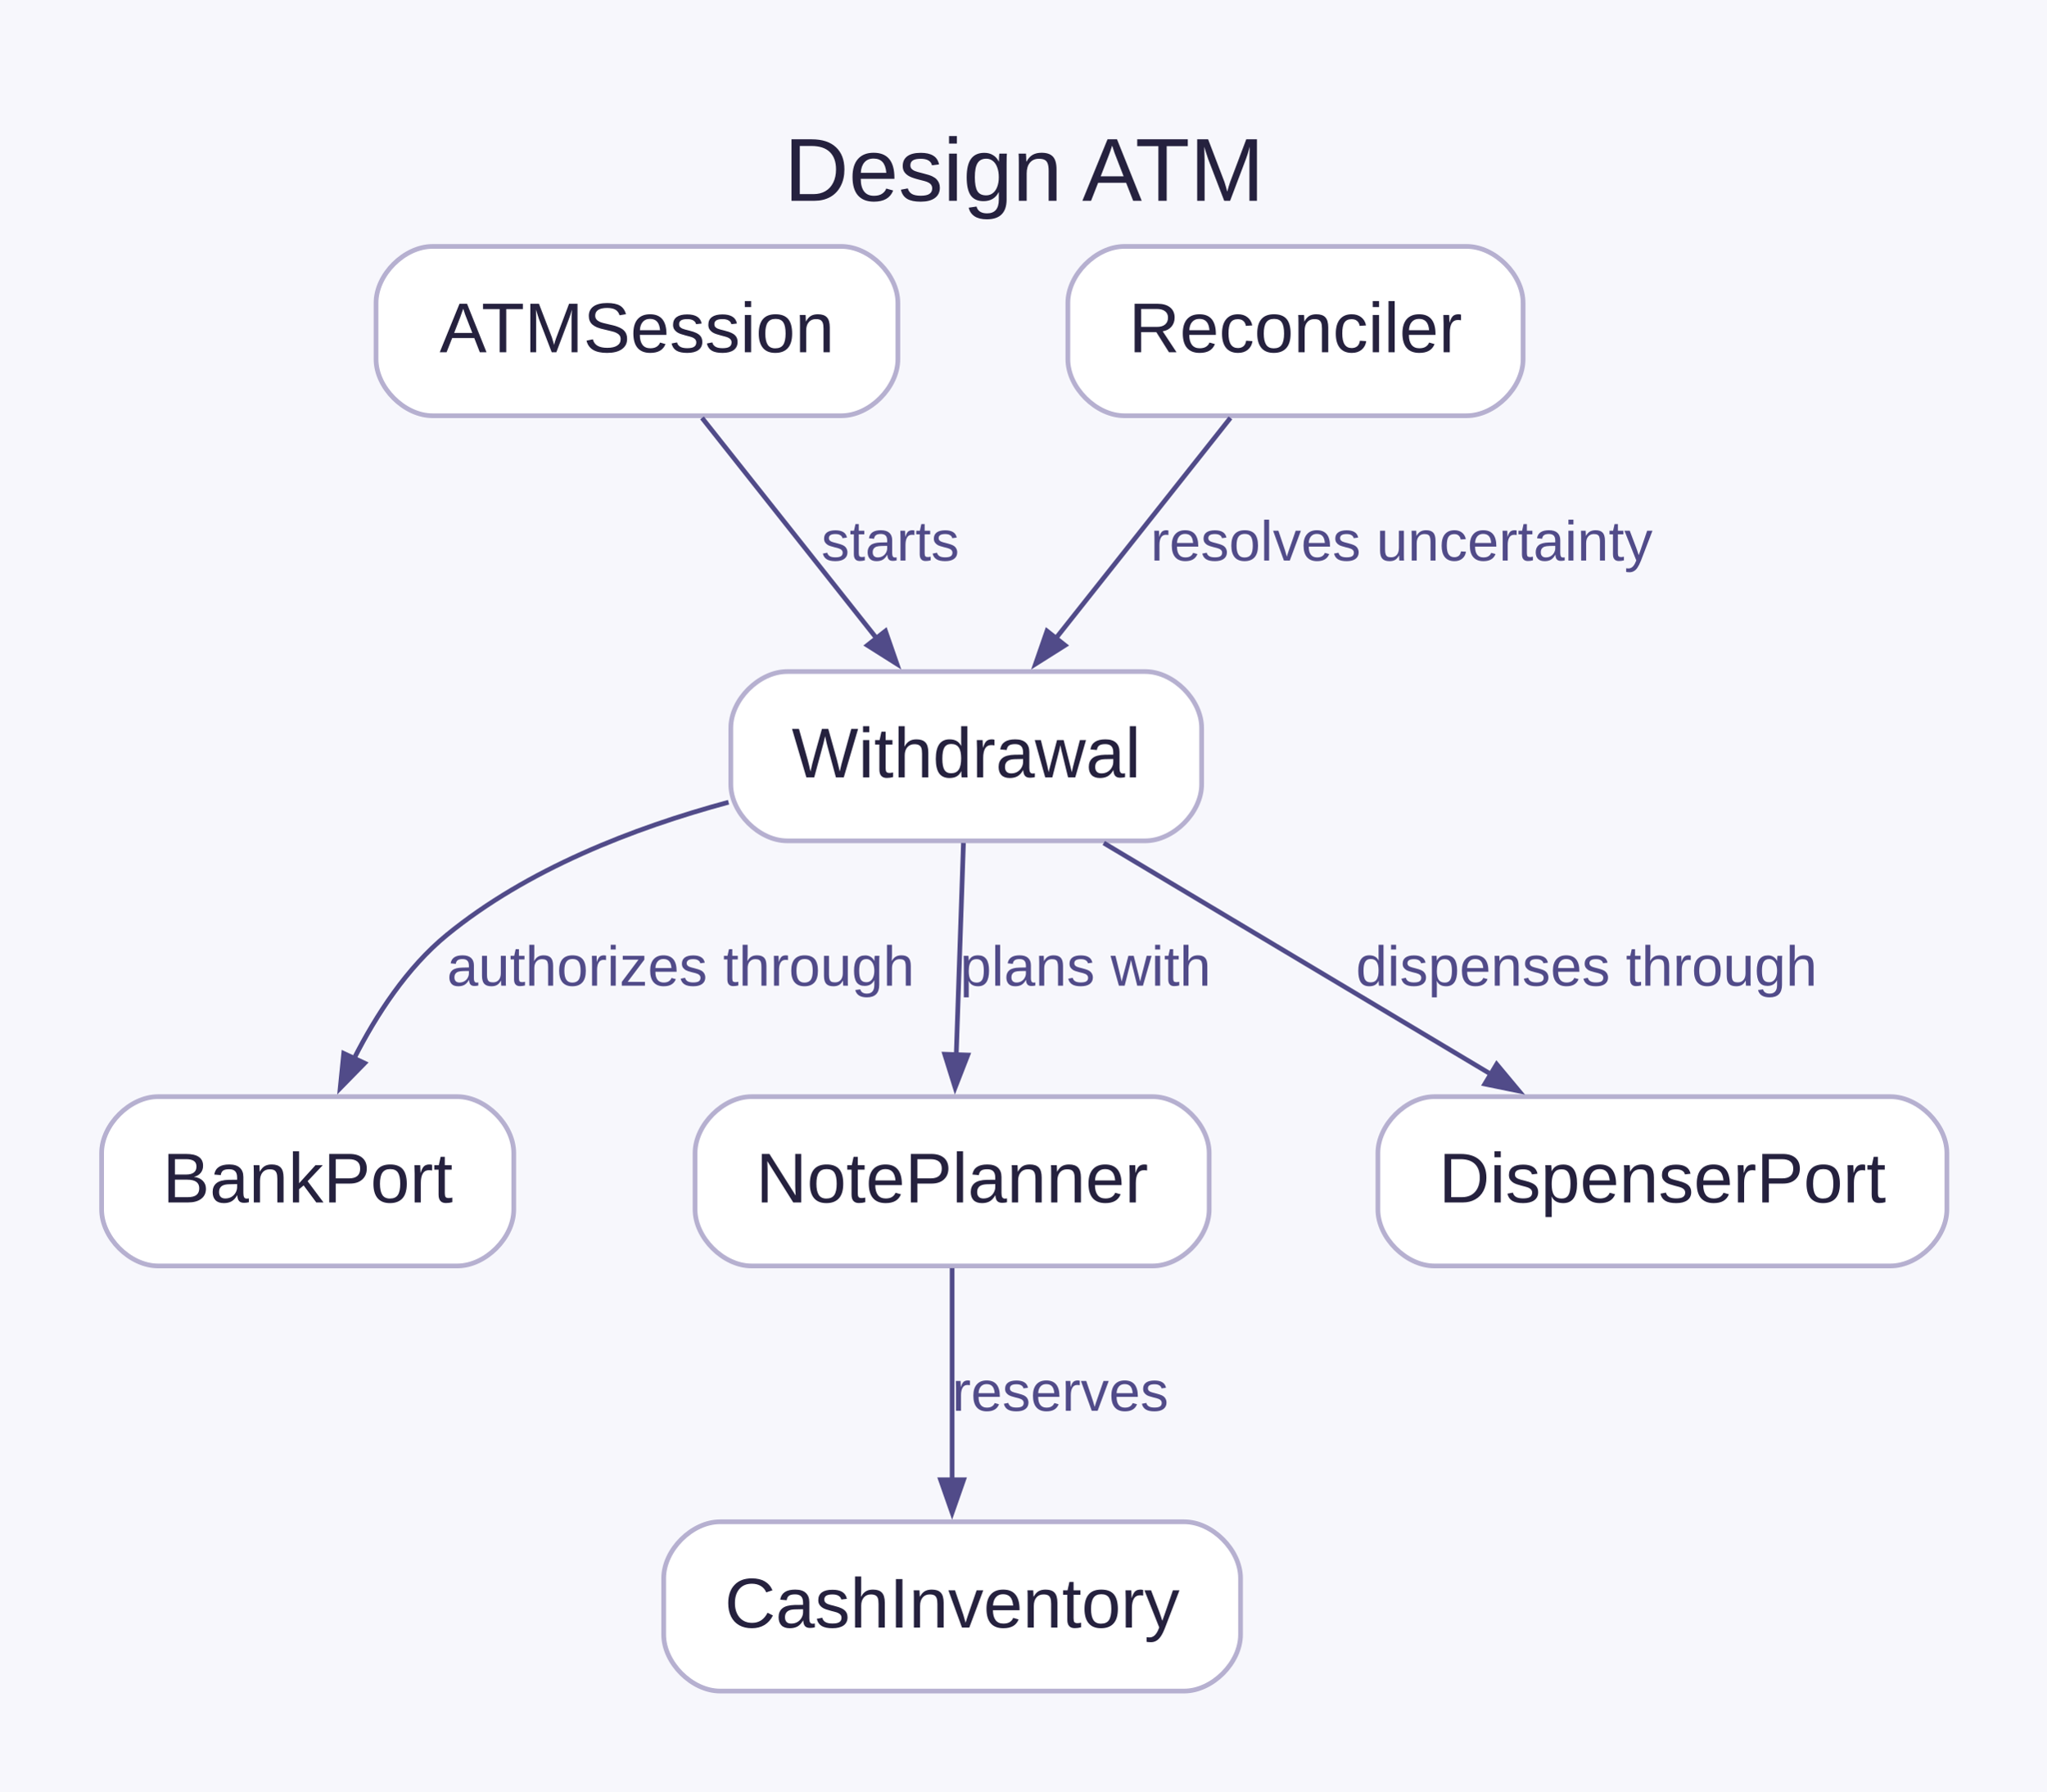
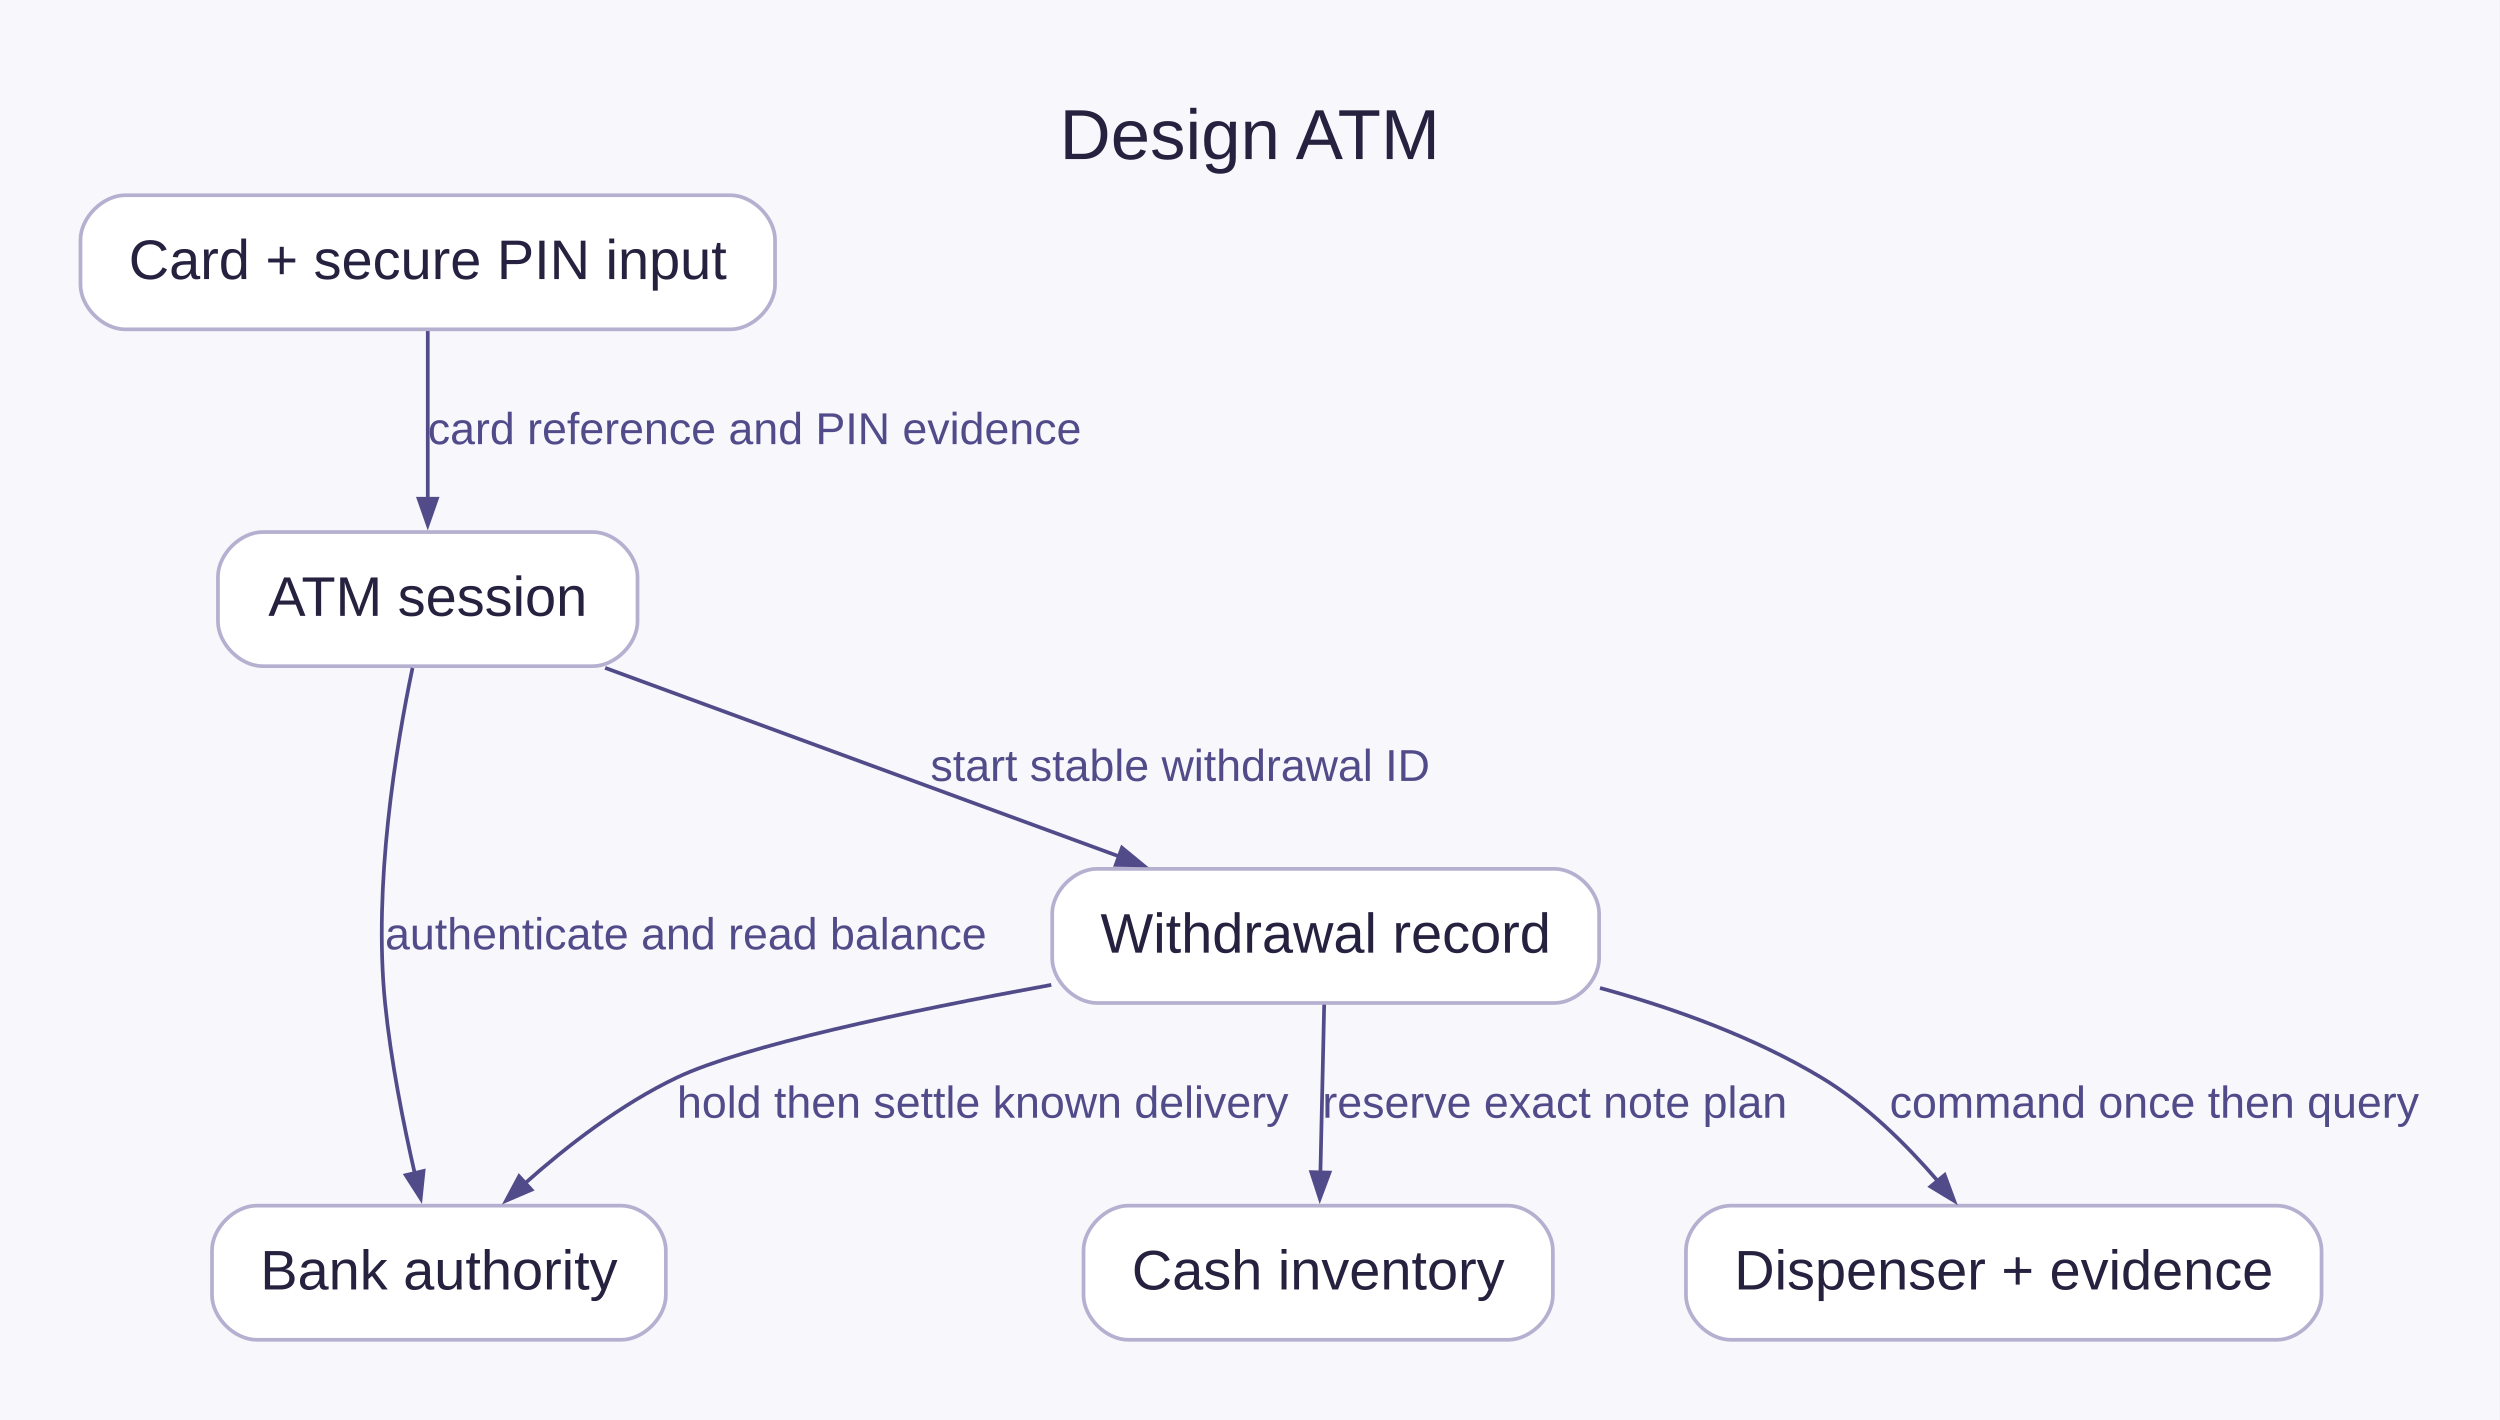
- <svg xmlns="http://www.w3.org/2000/svg" width="435pt" height="381pt" viewBox="0.00 0.00 435.00 381.00" role="img" aria-labelledby="answer-title answer-desc">
+ <svg xmlns="http://www.w3.org/2000/svg" width="671pt" height="381pt" viewBox="0.00 0.00 671.00 381.00" role="img" aria-labelledby="answer-title answer-desc">
  <g id="graph0" class="graph" transform="scale(1 1) rotate(0) translate(21.6 359.6)">
-     <polygon fill="#f7f7fc" stroke="none" points="-21.6,21.6 -21.6,-359.6 413.89,-359.6 413.89,21.6 -21.6,21.6" />
-     <text xml:space="preserve" text-anchor="middle" x="196.14" y="-316.9" font-family="Arial" font-size="19.00" fill="#25213e">Design ATM</text>
+     <polygon fill="#f7f7fc" stroke="none" points="-21.6,21.6 -21.6,-359.6 649.26,-359.6 649.26,21.6 -21.6,21.6" />
+     <text xml:space="preserve" text-anchor="middle" x="313.83" y="-316.9" font-family="Arial" font-size="19.00" fill="#25213e">Design ATM</text>
    <g id="node1" class="node">
-       <path fill="#ffffff" stroke="#b6b0d0" d="M157.28,-307.2C157.28,-307.2 70.34,-307.2 70.34,-307.2 64.34,-307.2 58.34,-301.2 58.34,-295.2 58.34,-295.2 58.34,-283.2 58.34,-283.2 58.34,-277.2 64.34,-271.2 70.34,-271.2 70.34,-271.2 157.28,-271.2 157.28,-271.2 163.28,-271.2 169.28,-277.2 169.28,-283.2 169.28,-283.2 169.28,-295.2 169.28,-295.2 169.28,-301.2 163.28,-307.2 157.28,-307.2" />
-       <text xml:space="preserve" text-anchor="middle" x="113.81" y="-284.7" font-family="Arial" font-size="15.00" fill="#25213e">ATMSession</text>
+       <path fill="#ffffff" stroke="#b6b0d0" d="M174.42,-307.2C174.42,-307.2 12,-307.2 12,-307.2 6,-307.2 0,-301.2 0,-295.2 0,-295.2 0,-283.2 0,-283.2 0,-277.2 6,-271.2 12,-271.2 12,-271.2 174.42,-271.2 174.42,-271.2 180.42,-271.2 186.42,-277.2 186.42,-283.2 186.42,-283.2 186.42,-295.2 186.42,-295.2 186.42,-301.2 180.42,-307.2 174.42,-307.2" />
+       <text xml:space="preserve" text-anchor="middle" x="93.21" y="-284.7" font-family="Arial" font-size="15.00" fill="#25213e">Card + secure PIN input</text>
    </g>
    <g id="node2" class="node">
-       <path fill="#ffffff" stroke="#b6b0d0" d="M221.86,-216.8C221.86,-216.8 145.76,-216.8 145.76,-216.8 139.76,-216.8 133.76,-210.8 133.76,-204.8 133.76,-204.8 133.76,-192.8 133.76,-192.8 133.76,-186.8 139.76,-180.8 145.76,-180.8 145.76,-180.8 221.86,-180.8 221.86,-180.8 227.86,-180.8 233.86,-186.8 233.86,-192.8 233.86,-192.8 233.86,-204.8 233.86,-204.8 233.86,-210.8 227.86,-216.8 221.86,-216.8" />
-       <text xml:space="preserve" text-anchor="middle" x="183.81" y="-194.3" font-family="Arial" font-size="15.00" fill="#25213e">Withdrawal</text>
+       <path fill="#ffffff" stroke="#b6b0d0" d="M137.51,-216.8C137.51,-216.8 48.9,-216.8 48.9,-216.8 42.9,-216.8 36.9,-210.8 36.9,-204.8 36.9,-204.8 36.9,-192.8 36.9,-192.8 36.9,-186.8 42.9,-180.8 48.9,-180.8 48.9,-180.8 137.51,-180.8 137.51,-180.8 143.51,-180.8 149.51,-186.8 149.51,-192.8 149.51,-192.8 149.51,-204.8 149.51,-204.8 149.51,-210.8 143.51,-216.8 137.51,-216.8" />
+       <text xml:space="preserve" text-anchor="middle" x="93.21" y="-194.3" font-family="Arial" font-size="15.00" fill="#25213e">ATM session</text>
    </g>
    <g id="edge1" class="edge">
-       <path fill="none" stroke="#514b89" d="M127.64,-270.74C138.28,-257.3 153.11,-238.57 164.85,-223.74" />
-       <polygon fill="#514b89" stroke="#514b89" points="166.64,-225.42 169.07,-218.42 162.8,-222.38 166.64,-225.42" />
-       <text xml:space="preserve" text-anchor="middle" x="167.67" y="-240.4" font-family="Arial" font-size="12.00" fill="#514b89">starts</text>
+       <path fill="none" stroke="#514b89" d="M93.21,-270.74C93.21,-257.78 93.21,-239.92 93.21,-225.36" />
+       <polygon fill="#514b89" stroke="#514b89" points="95.66,-225.74 93.21,-218.74 90.76,-225.74 95.66,-225.74" />
+       <text xml:space="preserve" text-anchor="middle" x="180.93" y="-240.4" font-family="Arial" font-size="12.00" fill="#514b89">card reference and PIN evidence</text>
    </g>
    <g id="node3" class="node">
-       <path fill="#ffffff" stroke="#b6b0d0" d="M75.62,-126.4C75.62,-126.4 12,-126.4 12,-126.4 6,-126.4 0,-120.4 0,-114.4 0,-114.4 0,-102.4 0,-102.4 0,-96.4 6,-90.4 12,-90.4 12,-90.4 75.62,-90.4 75.62,-90.4 81.62,-90.4 87.62,-96.4 87.62,-102.4 87.62,-102.4 87.62,-114.4 87.62,-114.4 87.62,-120.4 81.62,-126.4 75.62,-126.4" />
-       <text xml:space="preserve" text-anchor="middle" x="43.81" y="-103.9" font-family="Arial" font-size="15.00" fill="#25213e">BankPort</text>
+       <path fill="#ffffff" stroke="#b6b0d0" d="M145.11,-36C145.11,-36 47.3,-36 47.3,-36 41.3,-36 35.3,-30 35.3,-24 35.3,-24 35.3,-12 35.3,-12 35.3,-6 41.3,0 47.3,0 47.3,0 145.11,0 145.11,0 151.11,0 157.11,-6 157.11,-12 157.11,-12 157.11,-24 157.11,-24 157.11,-30 151.11,-36 145.11,-36" />
+       <text xml:space="preserve" text-anchor="middle" x="96.21" y="-13.5" font-family="Arial" font-size="15.00" fill="#25213e">Bank authority</text>
    </g>
    <g id="edge2" class="edge">
-       <path fill="none" stroke="#514b89" d="M133.28,-189.01C113.01,-183.53 90.46,-174.75 73.41,-160.8 64.94,-153.87 58.41,-143.84 53.65,-134.47" />
-       <polygon fill="#514b89" stroke="#514b89" points="55.91,-133.52 50.72,-128.22 51.47,-135.6 55.91,-133.52" />
-       <text xml:space="preserve" text-anchor="middle" x="123.11" y="-150" font-family="Arial" font-size="12.00" fill="#514b89">authorizes through</text>
+       <path fill="none" stroke="#514b89" d="M89.12,-180.32C84.66,-159.07 78.57,-122.12 81.75,-90.4 83.29,-74.98 86.67,-57.96 89.78,-44.4" />
+       <polygon fill="#514b89" stroke="#514b89" points="92.08,-45.31 91.31,-37.93 87.31,-44.18 92.08,-45.31" />
+       <text xml:space="preserve" text-anchor="middle" x="162.48" y="-104.8" font-family="Arial" font-size="12.00" fill="#514b89">authenticate and read balance</text>
    </g>
    <g id="node4" class="node">
-       <path fill="#ffffff" stroke="#b6b0d0" d="M223.46,-126.4C223.46,-126.4 138.16,-126.4 138.16,-126.4 132.16,-126.4 126.16,-120.4 126.16,-114.4 126.16,-114.4 126.16,-102.4 126.16,-102.4 126.16,-96.4 132.16,-90.4 138.16,-90.4 138.16,-90.4 223.46,-90.4 223.46,-90.4 229.46,-90.4 235.46,-96.4 235.46,-102.4 235.46,-102.4 235.46,-114.4 235.46,-114.4 235.46,-120.4 229.46,-126.4 223.46,-126.4" />
-       <text xml:space="preserve" text-anchor="middle" x="180.81" y="-103.9" font-family="Arial" font-size="15.00" fill="#25213e">NotePlanner</text>
+       <path fill="#ffffff" stroke="#b6b0d0" d="M395.6,-126.4C395.6,-126.4 272.81,-126.4 272.81,-126.4 266.81,-126.4 260.81,-120.4 260.81,-114.4 260.81,-114.4 260.81,-102.4 260.81,-102.4 260.81,-96.4 266.81,-90.4 272.81,-90.4 272.81,-90.4 395.6,-90.4 395.6,-90.4 401.6,-90.4 407.6,-96.4 407.6,-102.4 407.6,-102.4 407.6,-114.4 407.6,-114.4 407.6,-120.4 401.6,-126.4 395.6,-126.4" />
+       <text xml:space="preserve" text-anchor="middle" x="334.21" y="-103.9" font-family="Arial" font-size="15.00" fill="#25213e">Withdrawal record</text>
    </g>
    <g id="edge3" class="edge">
-       <path fill="none" stroke="#514b89" d="M183.22,-180.34C182.78,-167.38 182.17,-149.52 181.68,-134.96" />
-       <polygon fill="#514b89" stroke="#514b89" points="184.14,-135.25 181.45,-128.34 179.24,-135.42 184.14,-135.25" />
-       <text xml:space="preserve" text-anchor="middle" x="209.17" y="-150" font-family="Arial" font-size="12.00" fill="#514b89">plans with</text>
+       <path fill="none" stroke="#514b89" d="M140.82,-180.34C180.51,-165.78 237.11,-145.02 278.82,-129.72" />
+       <polygon fill="#514b89" stroke="#514b89" points="279.54,-132.06 285.27,-127.35 277.86,-127.46 279.54,-132.06" />
+       <text xml:space="preserve" text-anchor="middle" x="295.16" y="-150" font-family="Arial" font-size="12.00" fill="#514b89">start stable withdrawal ID</text>
+     </g>
+     <g id="edge5" class="edge">
+       <path fill="none" stroke="#514b89" d="M260.56,-95.26C221.5,-88.13 177.97,-78.88 160.11,-70.4 145.14,-63.29 130.56,-52.01 119.12,-41.83" />
+       <polygon fill="#514b89" stroke="#514b89" points="121.04,-40.27 114.23,-37.34 117.73,-43.88 121.04,-40.27" />
+       <text xml:space="preserve" text-anchor="middle" x="242.16" y="-59.6" font-family="Arial" font-size="12.00" fill="#514b89">hold then settle known delivery</text>
+     </g>
+     <g id="node5" class="node">
+       <path fill="#ffffff" stroke="#b6b0d0" d="M383.19,-36C383.19,-36 281.22,-36 281.22,-36 275.22,-36 269.22,-30 269.22,-24 269.22,-24 269.22,-12 269.22,-12 269.22,-6 275.22,0 281.22,0 281.22,0 383.19,0 383.19,0 389.19,0 395.19,-6 395.19,-12 395.19,-12 395.19,-24 395.19,-24 395.19,-30 389.19,-36 383.19,-36" />
+       <text xml:space="preserve" text-anchor="middle" x="332.21" y="-13.5" font-family="Arial" font-size="15.00" fill="#25213e">Cash inventory</text>
+     </g>
+     <g id="edge4" class="edge">
+       <path fill="none" stroke="#514b89" d="M333.81,-89.94C333.52,-76.98 333.12,-59.12 332.79,-44.56" />
+       <polygon fill="#514b89" stroke="#514b89" points="335.24,-44.88 332.64,-37.94 330.35,-45 335.24,-44.88" />
+       <text xml:space="preserve" text-anchor="middle" x="395.7" y="-59.6" font-family="Arial" font-size="12.00" fill="#514b89">reserve exact note plan</text>
    </g>
    <g id="node6" class="node">
-       <path fill="#ffffff" stroke="#b6b0d0" d="M380.29,-126.4C380.29,-126.4 283.33,-126.4 283.33,-126.4 277.33,-126.4 271.33,-120.4 271.33,-114.4 271.33,-114.4 271.33,-102.4 271.33,-102.4 271.33,-96.4 277.33,-90.4 283.33,-90.4 283.33,-90.4 380.29,-90.4 380.29,-90.4 386.29,-90.4 392.29,-96.4 392.29,-102.4 392.29,-102.4 392.29,-114.4 392.29,-114.4 392.29,-120.4 386.29,-126.4 380.29,-126.4" />
-       <text xml:space="preserve" text-anchor="middle" x="331.81" y="-103.9" font-family="Arial" font-size="15.00" fill="#25213e">DispenserPort</text>
-     </g>
-     <g id="edge5" class="edge">
-       <path fill="none" stroke="#514b89" d="M213.05,-180.34C236.66,-166.23 270.02,-146.31 295.37,-131.16" />
-       <polygon fill="#514b89" stroke="#514b89" points="296.58,-133.3 301.33,-127.6 294.06,-129.09 296.58,-133.3" />
-       <text xml:space="preserve" text-anchor="middle" x="315.7" y="-150" font-family="Arial" font-size="12.00" fill="#514b89">dispenses through</text>
-     </g>
-     <g id="node5" class="node">
-       <path fill="#ffffff" stroke="#b6b0d0" d="M230.13,-36C230.13,-36 131.49,-36 131.49,-36 125.49,-36 119.49,-30 119.49,-24 119.49,-24 119.49,-12 119.49,-12 119.49,-6 125.49,0 131.49,0 131.49,0 230.13,0 230.13,0 236.13,0 242.13,-6 242.13,-12 242.13,-12 242.13,-24 242.13,-24 242.13,-30 236.13,-36 230.13,-36" />
-       <text xml:space="preserve" text-anchor="middle" x="180.81" y="-13.5" font-family="Arial" font-size="15.00" fill="#25213e">CashInventory</text>
-     </g>
-     <g id="edge4" class="edge">
-       <path fill="none" stroke="#514b89" d="M180.81,-89.94C180.81,-76.98 180.81,-59.12 180.81,-44.56" />
-       <polygon fill="#514b89" stroke="#514b89" points="183.26,-44.94 180.81,-37.94 178.36,-44.94 183.26,-44.94" />
-       <text xml:space="preserve" text-anchor="middle" x="203.82" y="-59.6" font-family="Arial" font-size="12.00" fill="#514b89">reserves</text>
-     </g>
-     <g id="node7" class="node">
-       <path fill="#ffffff" stroke="#b6b0d0" d="M290.2,-307.2C290.2,-307.2 217.42,-307.2 217.42,-307.2 211.42,-307.2 205.42,-301.2 205.42,-295.2 205.42,-295.2 205.42,-283.2 205.42,-283.2 205.42,-277.2 211.42,-271.2 217.42,-271.2 217.42,-271.2 290.2,-271.2 290.2,-271.2 296.2,-271.2 302.2,-277.2 302.2,-283.2 302.2,-283.2 302.2,-295.2 302.2,-295.2 302.2,-301.2 296.2,-307.2 290.2,-307.2" />
-       <text xml:space="preserve" text-anchor="middle" x="253.81" y="-284.7" font-family="Arial" font-size="15.00" fill="#25213e">Reconciler</text>
+       <path fill="#ffffff" stroke="#b6b0d0" d="M589.5,-36C589.5,-36 442.91,-36 442.91,-36 436.91,-36 430.91,-30 430.91,-24 430.91,-24 430.91,-12 430.91,-12 430.91,-6 436.91,0 442.91,0 442.91,0 589.5,0 589.5,0 595.5,0 601.5,-6 601.5,-12 601.5,-12 601.5,-24 601.5,-24 601.5,-30 595.5,-36 589.5,-36" />
+       <text xml:space="preserve" text-anchor="middle" x="516.21" y="-13.5" font-family="Arial" font-size="15.00" fill="#25213e">Dispenser + evidence</text>
    </g>
    <g id="edge6" class="edge">
-       <path fill="none" stroke="#514b89" d="M239.98,-270.74C229.34,-257.3 214.51,-238.57 202.77,-223.74" />
-       <polygon fill="#514b89" stroke="#514b89" points="204.82,-222.38 198.55,-218.42 200.98,-225.42 204.82,-222.38" />
-       <text xml:space="preserve" text-anchor="middle" x="276.36" y="-240.4" font-family="Arial" font-size="12.00" fill="#514b89">resolves uncertainty</text>
+       <path fill="none" stroke="#514b89" d="M407.84,-94.43C428,-88.92 449.22,-81.19 467.21,-70.4 479.18,-63.22 490.14,-52.34 498.65,-42.44" />
+       <polygon fill="#514b89" stroke="#514b89" points="500.34,-44.24 502.91,-37.28 496.56,-41.12 500.34,-44.24" />
+       <text xml:space="preserve" text-anchor="middle" x="556.62" y="-59.6" font-family="Arial" font-size="12.00" fill="#514b89">command once then query</text>
    </g>
  </g>
</svg>
